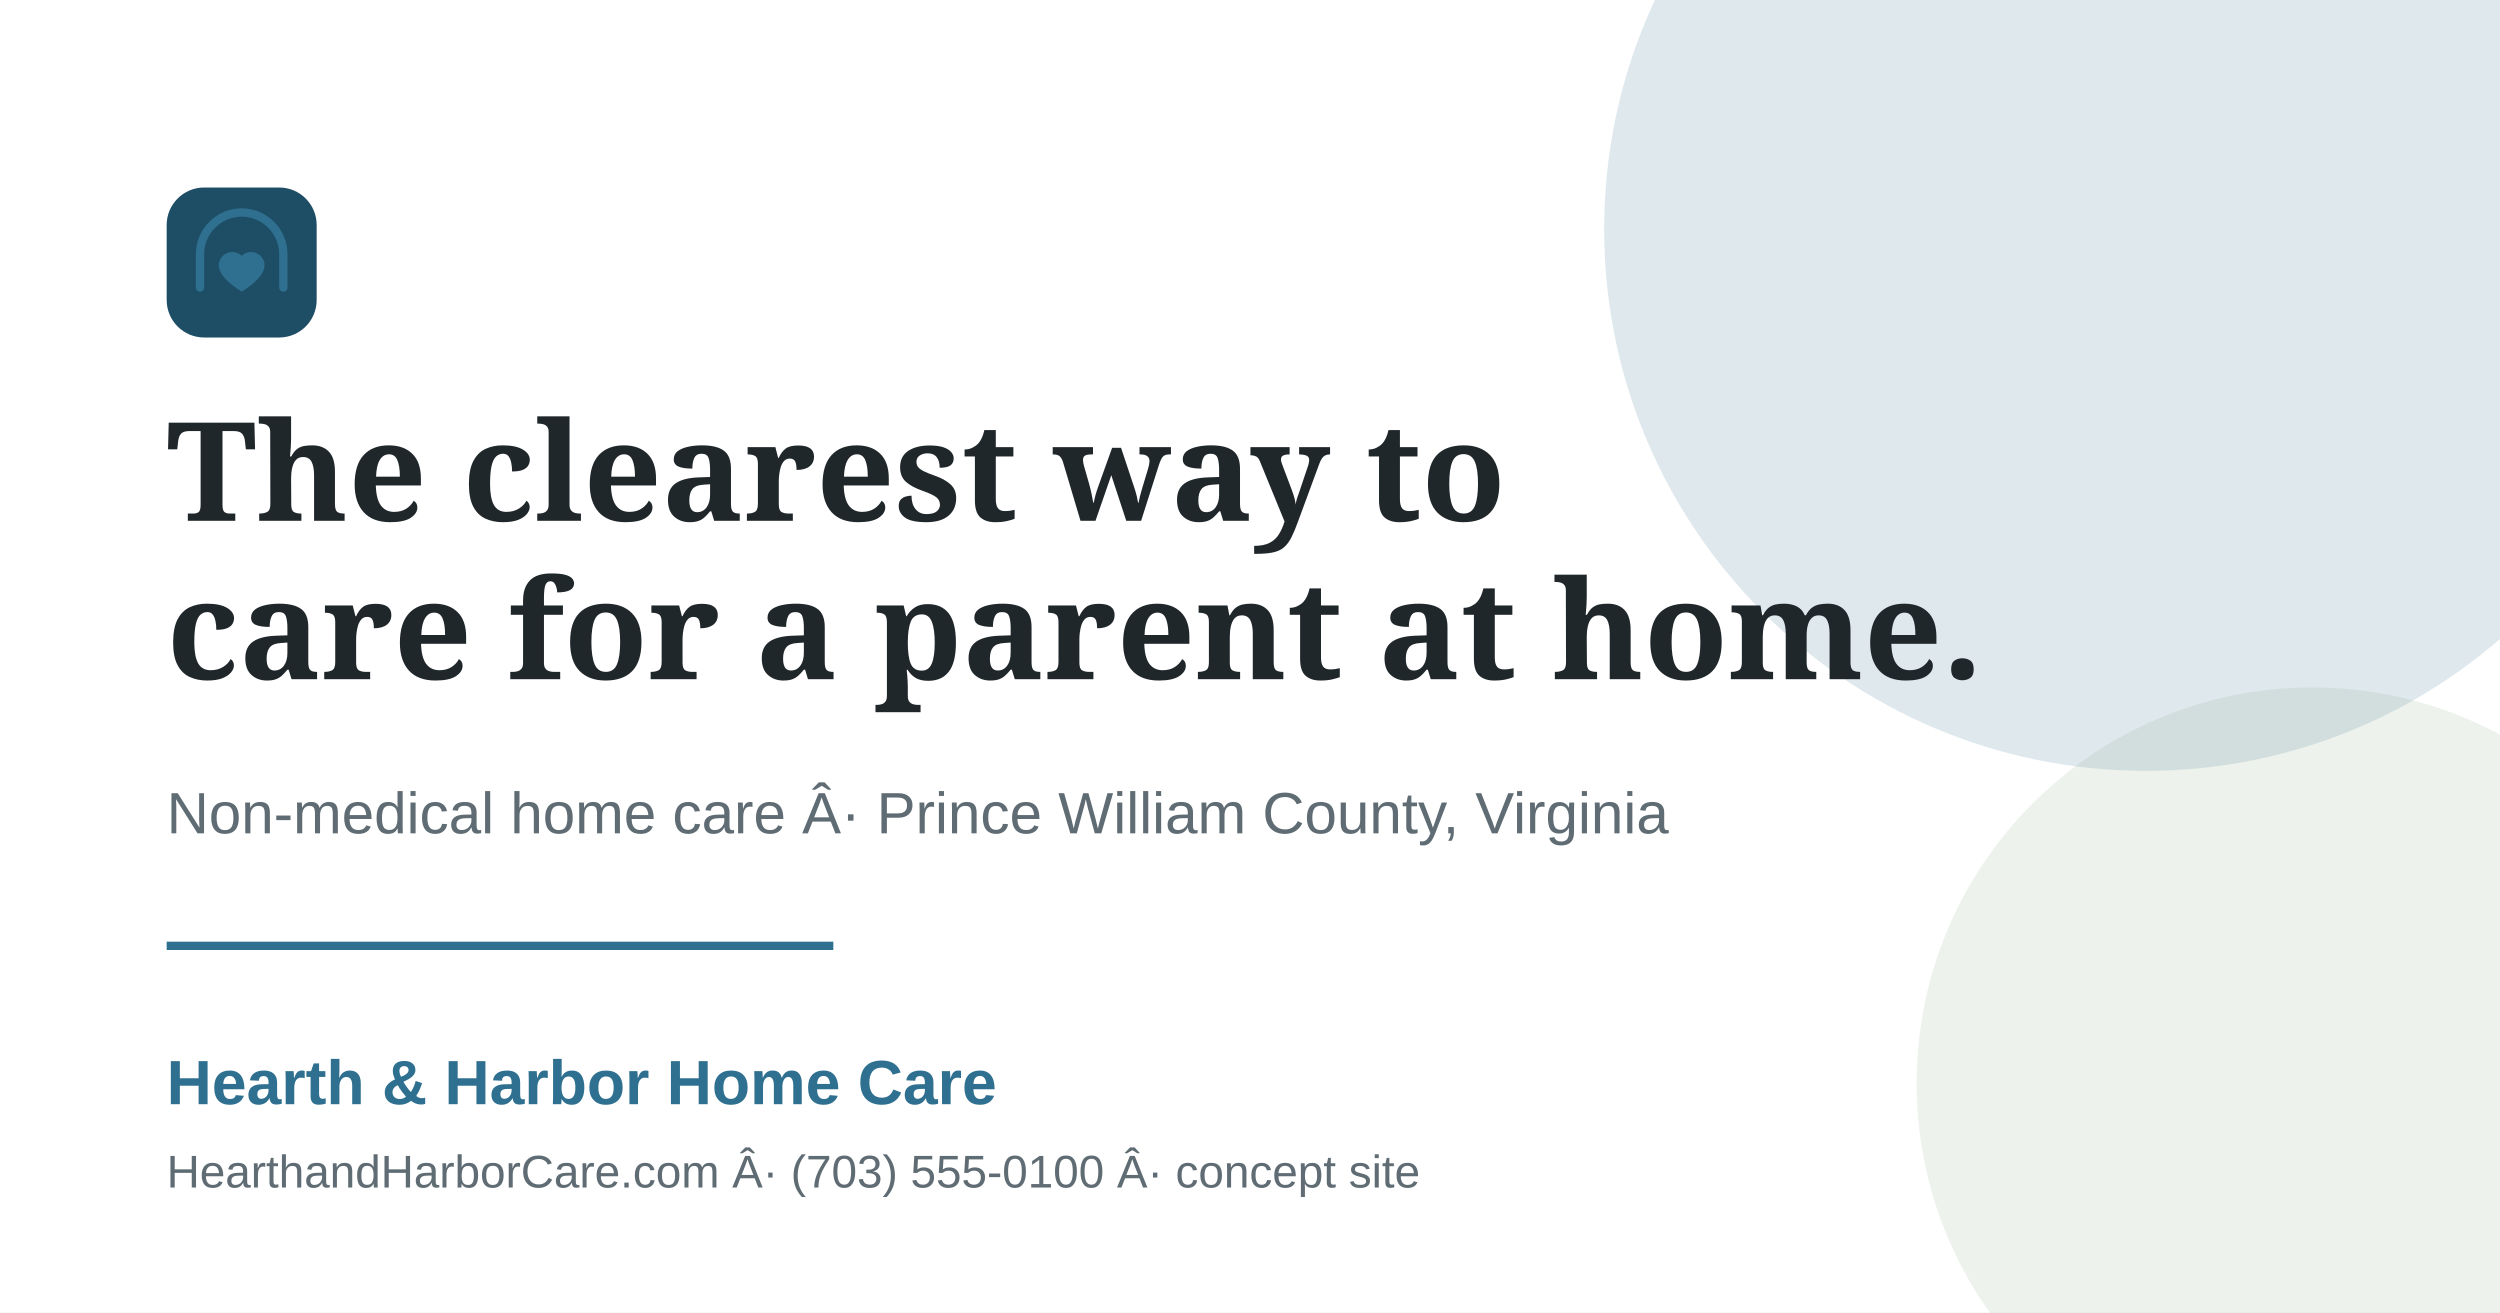
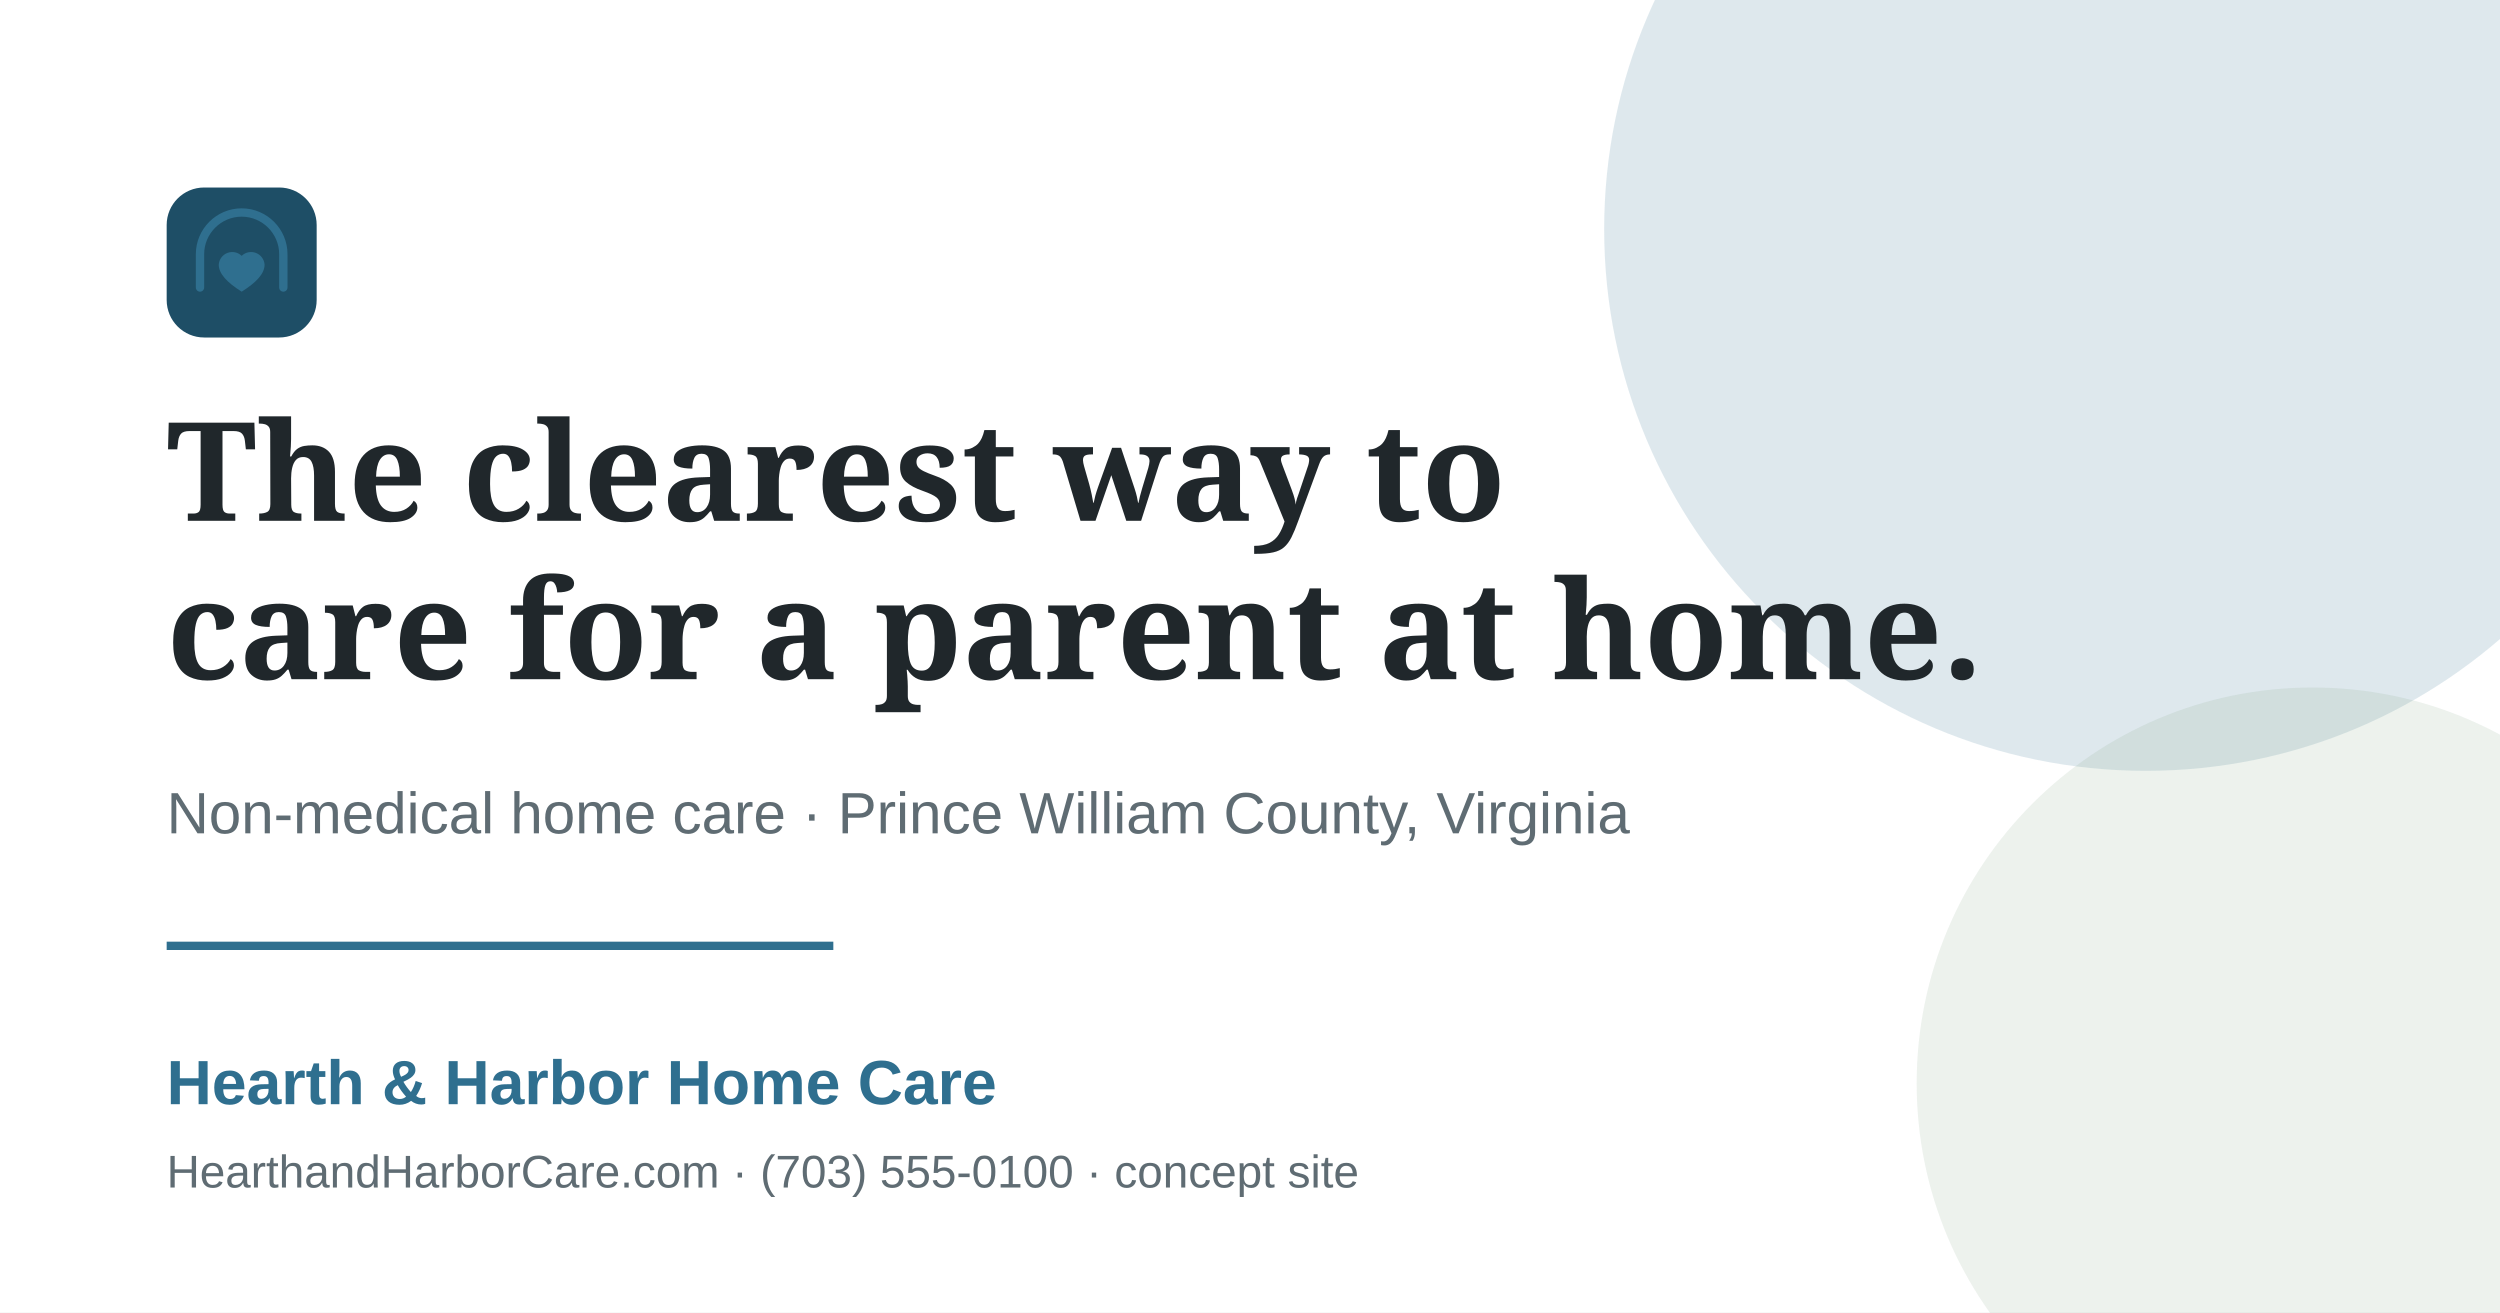
<svg xmlns="http://www.w3.org/2000/svg" width="1200" height="630" viewBox="0 0 1200 630">
  <rect width="1200" height="630" fill="#FFFFFF" />
  <circle cx="1030" cy="110" r="260" fill="#2F6F8F" opacity=".16" />
  <circle cx="1110" cy="520" r="190" fill="#7A9E7E" opacity=".14" />
  <g transform="translate(80 90)">
    <rect width="72" height="72" rx="18" fill="#1E4E66" />
    <path d="M16 48V32c0-11 9-20 20-20s20 9 20 20v16" fill="none" stroke="#2F6F8F" stroke-width="4" stroke-linecap="round" />
    <path d="M36 50c-7-4.4-11-8.6-11-13a6.5 6.5 0 0 1 11-4.2 6.5 6.5 0 0 1 11 4.2c0 4.4-4 8.6-11 13Z" fill="#2F6F8F" />
  </g>
  <text x="80" y="250" font-family="Georgia, serif" font-size="66" font-weight="700" fill="#20272B">The clearest way to</text>
  <text x="80" y="326" font-family="Georgia, serif" font-size="66" font-weight="700" fill="#20272B">care for a parent at home.</text>
-   <text x="80" y="400" font-family="Arial, sans-serif" font-size="28" fill="#5F6C73">Non-medical home care Â· Prince William County, Virginia</text>
+   <text x="80" y="400" font-family="Arial, sans-serif" font-size="28" fill="#5F6C73">Non-medical home care · Prince William County, Virginia</text>
  <rect x="80" y="452" width="320" height="4" fill="#2F6F8F" />
  <text x="80" y="530" font-family="Arial, sans-serif" font-size="30" font-weight="700" fill="#2F6F8F">Hearth &amp; Harbor Home Care</text>
-   <text x="80" y="570" font-family="Arial, sans-serif" font-size="22" fill="#5F6C73">HearthandHarborCare.com Â· (703) 555-0100 Â· concept site</text>
+   <text x="80" y="570" font-family="Arial, sans-serif" font-size="22" fill="#5F6C73">HearthandHarborCare.com · (703) 555-0100 · concept site</text>
</svg>
